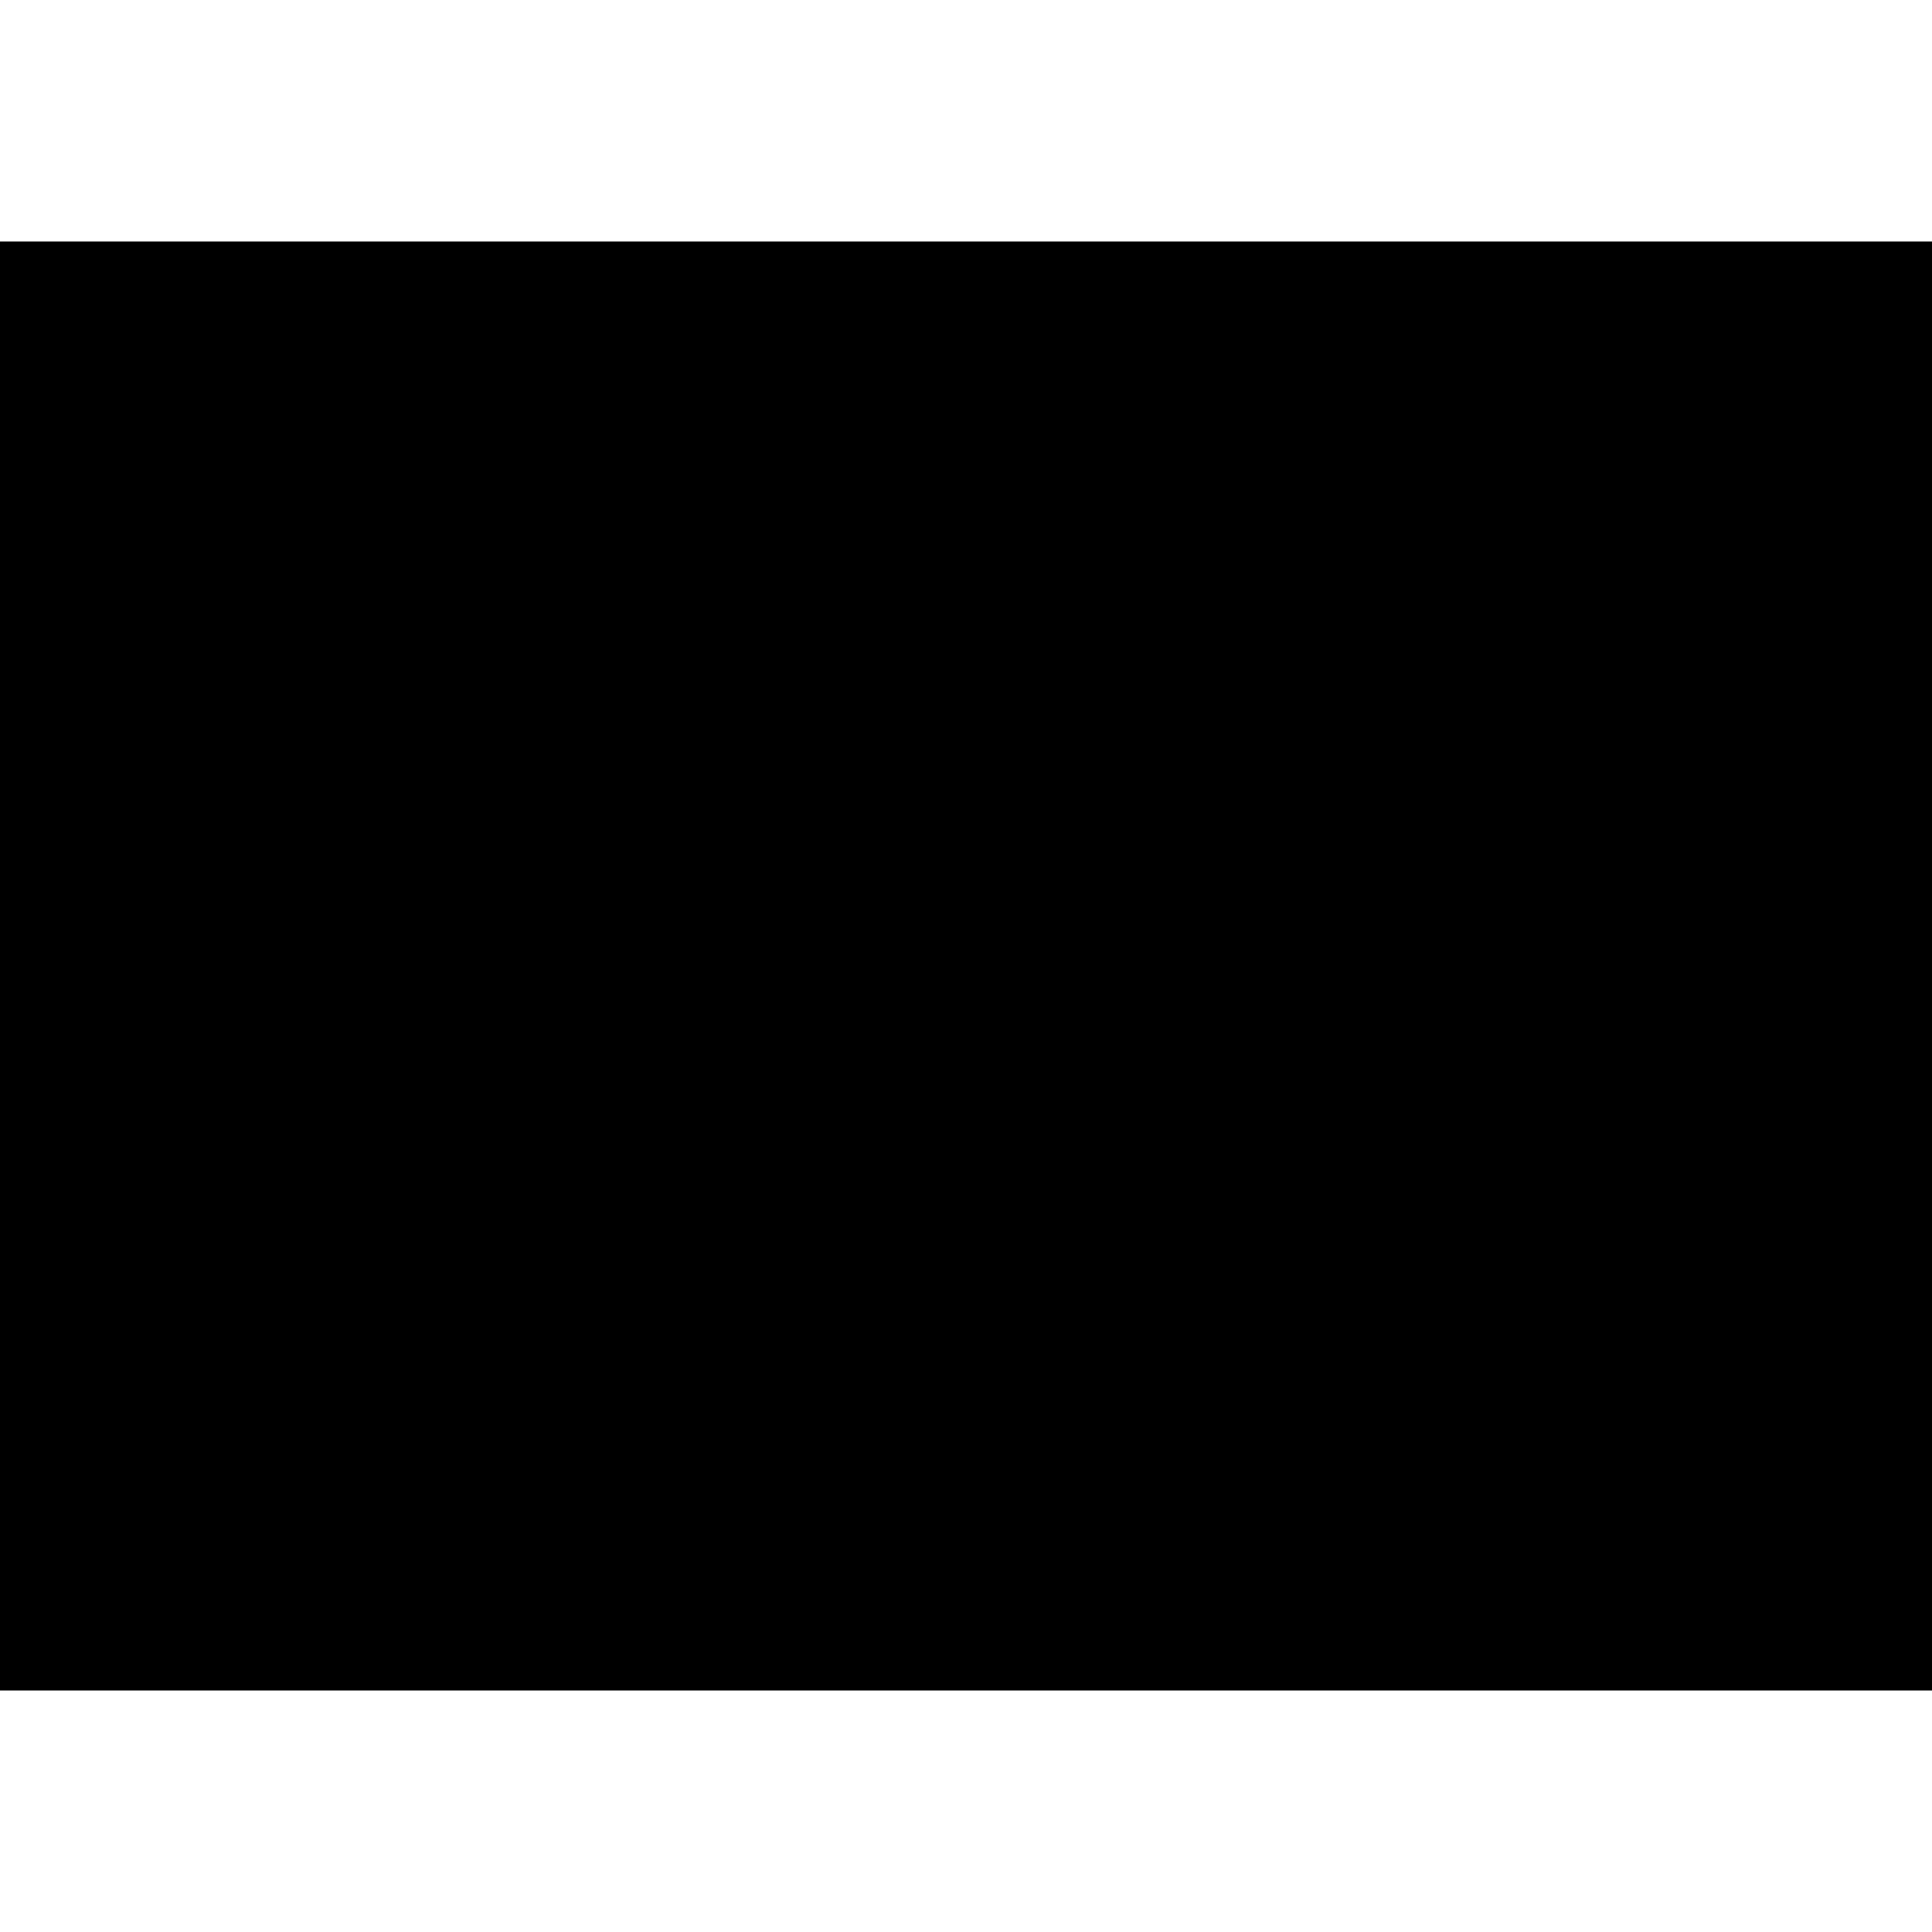
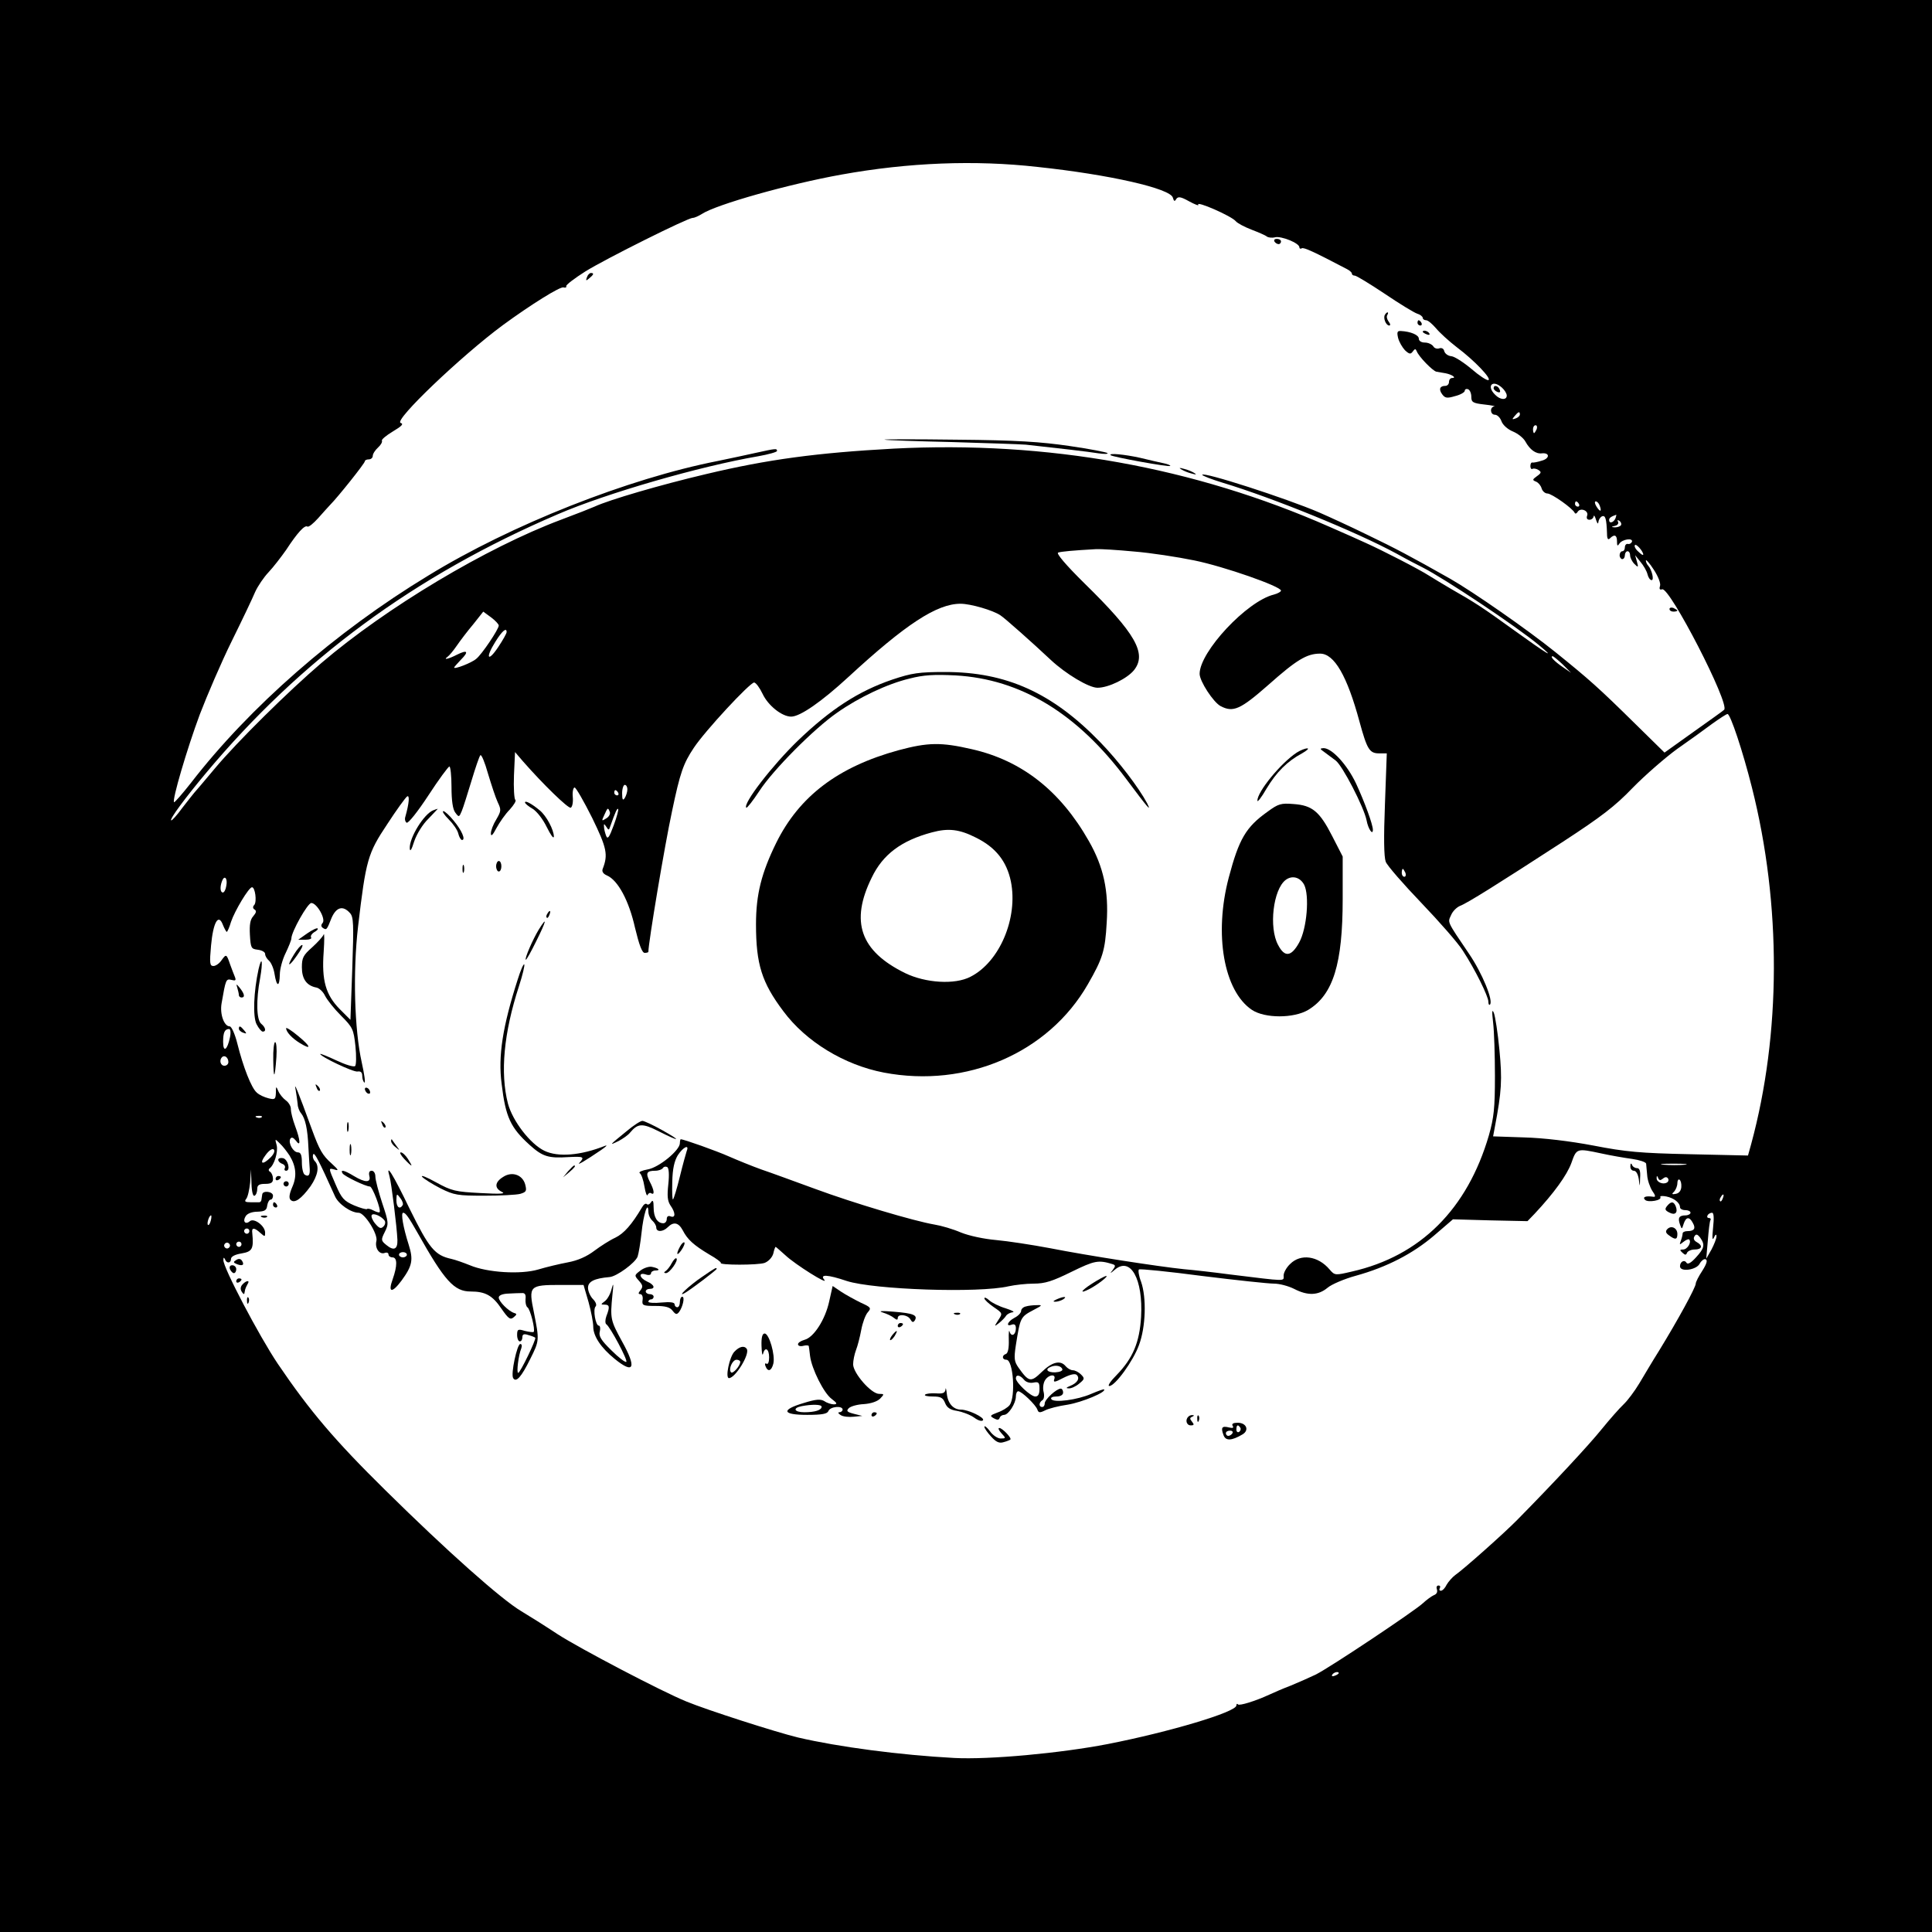
- <svg xmlns="http://www.w3.org/2000/svg" version="1.0" width="4032pt" height="4032pt" viewBox="0 0 4032 4032" preserveAspectRatio="xMidYMid meet">
-   <g transform="translate(0,4032) scale(0.1,-0.1)" fill="#000000" stroke="none">
-     <path d="M0 20160 l0 -15120 20160 0 20160 0 0 15120 0 15120 -20160 0 -20160 0 0 -15120z" />
+ <svg xmlns="http://www.w3.org/2000/svg" version="1.0" width="736pt" height="736pt" viewBox="0 0 736 736" preserveAspectRatio="xMidYMid meet">
+   <g transform="translate(0,736) scale(0.1,-0.1)" fill="#000000" stroke="none">
+     <path d="M0 3680 l0 -3680 3680 0 3680 0 0 3680 0 3680 -3680 0 -3680 0 0 -3680z m3953 3044 c273 -29 506 -82 515 -117 4 -14 7 -16 13 -5 7 10 17 9 49 -9 22 -12 38 -18 35 -13 -11 17 127 -43 143 -63 7 -8 34 -22 60 -32 26 -10 52 -21 58 -26 5 -4 20 -6 31 -3 23 6 93 -22 93 -38 0 -5 4 -7 9 -4 7 5 46 -13 172 -79 10 -5 19 -13 19 -17 0 -5 5 -8 11 -8 6 0 57 -31 114 -69 56 -38 112 -72 124 -76 11 -3 21 -11 21 -16 0 -5 6 -9 13 -9 7 0 23 -14 37 -30 14 -17 50 -50 80 -73 68 -51 134 -121 120 -125 -6 -2 -35 17 -65 43 -30 25 -64 47 -76 48 -12 1 -24 9 -27 19 -2 10 -10 14 -19 11 -8 -3 -19 0 -23 8 -5 7 -19 14 -32 14 -13 0 -23 6 -23 15 0 14 -31 27 -68 29 -14 1 -16 -4 -11 -26 4 -16 16 -36 26 -47 17 -16 22 -16 30 -5 8 11 11 11 15 1 8 -21 61 -75 75 -78 7 -1 23 -4 35 -6 25 -5 43 -18 25 -18 -7 0 -12 -7 -12 -15 0 -8 -6 -15 -14 -15 -21 0 -26 -13 -12 -32 11 -15 19 -16 49 -7 21 5 37 15 37 20 0 6 6 9 13 6 6 -2 12 -15 12 -28 0 -21 5 -25 50 -30 28 -3 44 -7 38 -7 -19 -3 -16 -32 2 -32 9 0 20 -11 25 -25 5 -14 24 -31 44 -39 19 -8 40 -25 47 -38 17 -31 40 -48 63 -45 31 3 30 -20 -1 -28 -15 -5 -31 -8 -35 -7 -5 1 -8 -5 -8 -14 0 -8 4 -13 8 -10 4 2 14 1 22 -4 13 -8 12 -12 -5 -24 -18 -13 -18 -15 -3 -21 9 -4 18 -15 21 -26 3 -10 13 -19 22 -19 16 0 97 -57 104 -74 2 -4 7 -3 11 4 11 18 44 4 36 -15 -3 -9 0 -15 9 -15 8 0 15 6 16 13 1 6 5 1 9 -13 5 -15 8 -18 9 -9 1 9 7 19 14 22 13 5 17 -9 19 -66 0 -20 4 -25 11 -18 17 17 27 13 27 -11 0 -18 2 -20 9 -9 11 17 53 23 48 7 -3 -6 -10 -10 -16 -8 -6 1 -11 -5 -11 -13 0 -8 -4 -15 -10 -15 -5 0 -10 -7 -10 -15 0 -8 5 -15 10 -15 6 0 10 7 10 15 0 8 5 15 10 15 6 0 10 -7 10 -16 0 -8 7 -23 16 -32 15 -15 16 -14 10 8 l-7 25 20 -25 c12 -14 24 -35 27 -47 3 -13 10 -23 16 -23 10 0 1 39 -13 55 -5 5 -9 14 -9 20 0 5 14 -10 30 -35 17 -26 27 -52 24 -62 -4 -12 -1 -16 8 -13 28 11 260 -439 236 -459 -1 -2 -53 -39 -115 -83 l-112 -80 -113 111 c-137 135 -174 168 -303 272 -104 84 -314 230 -400 279 -152 86 -211 117 -315 167 -63 31 -146 69 -185 86 -126 54 -445 157 -445 143 0 -3 35 -17 78 -30 192 -58 507 -186 662 -270 41 -23 86 -46 100 -53 83 -42 355 -223 442 -295 70 -58 32 -35 -94 56 -122 88 -148 105 -241 158 -27 16 -64 38 -83 50 -35 23 -181 98 -244 126 -19 9 -80 36 -135 60 -517 228 -1075 328 -1660 298 -293 -16 -480 -41 -715 -97 -174 -41 -369 -98 -425 -124 -11 -5 -69 -28 -128 -50 -283 -106 -665 -334 -913 -546 -124 -106 -320 -299 -406 -402 -40 -48 -75 -89 -78 -92 -3 -3 -23 -29 -45 -57 -21 -29 -41 -51 -43 -48 -6 5 54 86 131 178 363 435 796 754 1342 988 185 80 542 183 764 221 39 7 71 16 71 20 0 10 -3 10 -80 -7 -36 -8 -101 -22 -145 -31 -342 -67 -788 -243 -1104 -437 -353 -214 -680 -500 -904 -790 -33 -42 -62 -75 -64 -73 -8 8 49 202 98 334 28 73 82 199 122 280 40 81 80 165 89 187 10 22 33 56 51 75 18 19 48 58 67 85 43 66 71 96 81 89 5 -3 23 12 41 32 18 21 39 43 46 51 28 28 132 158 132 166 0 4 7 7 15 7 8 0 15 6 15 13 0 8 9 22 20 32 11 10 17 21 15 26 -3 4 16 20 41 35 35 21 43 29 30 33 -26 10 231 255 389 372 108 79 220 149 232 144 7 -2 12 0 10 5 -1 5 32 30 73 56 79 49 390 204 409 204 7 0 22 7 35 15 55 36 331 114 532 150 255 46 508 56 747 29z m1769 -841 c10 -9 18 -22 18 -30 0 -18 -25 -17 -44 3 -35 34 -10 60 26 27z m68 -102 c0 -5 -7 -12 -16 -15 -14 -5 -15 -4 -4 9 14 17 20 19 20 6z m64 -56 c-4 -8 -8 -15 -10 -15 -2 0 -4 7 -4 15 0 8 4 15 10 15 5 0 7 -7 4 -15z m161 -285 c3 -5 1 -10 -4 -10 -6 0 -11 5 -11 10 0 6 2 10 4 10 3 0 8 -4 11 -10z m79 -6 c9 -24 2 -26 -12 -4 -7 11 -8 20 -3 20 5 0 12 -7 15 -16z m60 -49 c-7 -16 -24 -21 -24 -6 0 8 7 13 27 20 1 1 0 -6 -3 -14z m21 -26 c-4 -5 -14 -8 -23 -8 -15 1 -15 2 1 6 9 2 14 9 11 15 -4 7 -2 8 5 4 6 -4 9 -12 6 -17z m85 -111 c0 -5 -8 0 -18 10 -11 9 -17 21 -14 25 4 8 31 -22 32 -35z m-1940 11 c63 -5 167 -21 230 -34 113 -23 330 -99 330 -115 0 -4 -12 -11 -27 -15 -103 -25 -283 -218 -283 -302 0 -28 52 -108 80 -123 48 -25 75 -13 182 81 107 95 146 119 197 119 54 0 103 -85 150 -259 29 -106 38 -121 75 -121 l29 0 -7 -193 c-5 -127 -4 -201 3 -220 6 -15 67 -85 136 -157 68 -71 140 -153 158 -182 47 -72 97 -174 97 -194 0 -10 3 -14 6 -11 14 14 -30 121 -80 194 -86 127 -81 118 -68 147 6 15 22 30 34 35 27 10 142 82 393 245 144 94 197 134 265 205 47 48 123 114 168 147 46 32 107 76 135 97 28 20 54 37 58 37 11 0 58 -141 93 -280 113 -447 111 -939 -3 -1359 l-12 -43 -222 5 c-188 4 -244 9 -367 33 -90 17 -190 29 -264 31 l-118 4 6 32 c27 141 29 184 18 298 -6 64 -16 127 -21 140 -7 17 -8 6 -3 -36 4 -33 7 -125 7 -205 0 -121 -4 -158 -23 -225 -82 -281 -261 -460 -522 -519 -64 -15 -65 -15 -85 8 -44 52 -110 61 -150 21 -14 -13 -25 -33 -25 -44 0 -23 16 -23 -205 4 -60 8 -139 17 -175 20 -97 10 -368 52 -510 80 -69 13 -161 27 -205 31 -46 4 -103 16 -135 29 -30 13 -75 26 -100 30 -77 13 -309 82 -455 136 -77 28 -169 62 -205 74 -36 13 -90 35 -122 49 -47 21 -173 66 -185 66 -1 0 -3 -7 -3 -15 0 -27 -80 -93 -123 -100 -22 -4 -35 -10 -30 -14 6 -3 14 -26 18 -51 4 -25 10 -39 12 -32 3 6 9 10 14 6 14 -8 11 13 -6 45 -16 32 -12 41 21 41 13 0 26 5 29 10 4 6 11 7 17 4 6 -4 8 -28 4 -65 -5 -46 -3 -64 8 -81 20 -28 20 -49 1 -42 -9 4 -15 0 -15 -10 0 -9 -6 -16 -13 -16 -23 0 -37 23 -37 60 0 25 -3 31 -10 20 -5 -8 -12 -11 -16 -7 -4 4 -12 -1 -18 -12 -39 -66 -69 -100 -102 -116 -20 -9 -56 -32 -80 -50 -29 -22 -63 -37 -101 -44 -32 -6 -82 -18 -112 -27 -67 -20 -195 -12 -261 16 -25 10 -56 21 -70 24 -64 14 -85 40 -159 190 -65 135 -93 179 -77 124 7 -24 28 -192 30 -242 1 -36 -14 -42 -42 -19 -21 17 -21 20 -6 50 15 30 15 36 -10 110 -14 43 -26 88 -26 101 0 12 -6 22 -14 22 -9 0 -12 -7 -9 -20 7 -26 -16 -26 -59 0 -36 22 -53 26 -43 10 7 -11 88 -50 104 -50 10 0 44 -90 37 -98 -2 -2 -13 1 -24 7 -11 6 -22 8 -24 5 -3 -2 -25 4 -49 14 -39 17 -48 27 -71 81 -27 62 -27 62 -5 56 19 -6 17 -2 -9 22 -36 32 -47 52 -76 131 -55 151 -69 184 -62 152 3 -19 7 -44 8 -56 0 -11 6 -27 13 -35 16 -20 25 -59 28 -132 2 -34 4 -70 5 -81 1 -23 -5 -30 -19 -21 -6 3 -11 24 -11 46 0 28 -4 39 -15 39 -18 0 -38 36 -29 52 5 7 11 5 21 -7 19 -27 18 0 -3 56 -9 24 -16 53 -16 63 1 11 -8 26 -19 34 -11 8 -24 24 -29 36 -8 19 -9 19 -9 -7 -1 -25 -4 -27 -28 -21 -16 4 -36 13 -45 22 -20 17 -51 95 -74 187 -9 36 -22 65 -29 65 -21 0 -38 46 -31 87 16 93 17 95 38 90 15 -4 18 -2 13 11 -4 9 -12 31 -18 47 -14 41 -15 42 -33 17 -8 -12 -22 -22 -31 -22 -14 0 -15 11 -9 78 8 88 28 124 45 79 6 -15 13 -27 15 -27 2 0 10 17 16 38 14 42 68 132 80 132 12 0 19 -54 9 -67 -7 -7 -6 -14 1 -18 8 -5 6 -12 -5 -25 -12 -13 -15 -33 -13 -71 3 -51 5 -54 30 -57 16 -2 28 -9 28 -16 0 -8 7 -19 15 -26 8 -7 18 -30 21 -51 8 -50 19 -50 20 -1 0 20 10 57 22 81 12 25 22 50 22 56 0 25 62 135 76 135 21 0 56 -61 43 -76 -7 -8 -6 -14 1 -19 14 -9 15 -8 33 38 18 41 43 49 70 19 14 -15 15 -41 9 -212 l-7 -195 -41 41 c-53 54 -69 109 -61 217 3 45 3 75 0 67 -3 -8 -23 -30 -44 -49 -34 -30 -39 -40 -39 -76 0 -44 18 -70 55 -77 11 -2 26 -16 33 -31 8 -16 35 -50 61 -76 45 -45 48 -52 55 -116 4 -38 3 -72 -1 -76 -5 -5 -37 5 -71 21 -34 16 -62 27 -62 25 0 -10 126 -70 142 -67 12 2 18 -3 18 -17 0 -11 4 -22 8 -25 5 -3 0 32 -10 77 -28 126 -34 344 -14 517 30 255 37 279 111 390 35 54 70 102 76 106 10 6 8 -25 -7 -78 -3 -9 0 -19 5 -22 6 -4 43 43 83 104 39 60 76 110 80 110 4 0 8 -35 8 -78 0 -52 5 -85 14 -97 14 -19 15 -19 25 5 6 14 22 66 37 115 15 50 30 94 34 98 4 4 17 -27 29 -70 13 -43 29 -92 37 -109 14 -29 13 -34 -5 -65 -12 -19 -21 -43 -21 -54 0 -13 7 -7 21 20 12 22 34 54 51 71 16 18 26 34 21 37 -4 3 -7 45 -5 94 l4 88 30 -35 c77 -88 172 -180 182 -177 6 2 10 20 8 41 -2 20 2 36 7 36 5 0 35 -52 67 -116 56 -115 61 -140 40 -194 -4 -10 2 -19 16 -25 42 -18 84 -96 107 -199 16 -66 27 -96 37 -96 8 0 14 2 14 4 0 35 62 405 90 535 31 148 43 182 83 242 43 65 214 249 230 249 7 -1 21 -20 32 -43 21 -45 74 -87 109 -87 34 0 116 57 218 151 218 201 337 279 427 279 39 0 124 -25 152 -44 16 -10 124 -106 192 -170 58 -54 145 -106 178 -106 42 0 113 35 139 67 50 63 6 140 -188 330 -73 72 -109 115 -101 118 13 4 55 8 144 13 17 1 82 -3 145 -9z m-2420 -282 c0 -14 -65 -111 -86 -127 -17 -15 -84 -41 -84 -33 0 2 12 15 26 30 31 31 25 39 -15 19 -31 -16 -55 -22 -36 -8 6 4 22 23 35 42 13 19 41 56 63 82 l38 48 30 -22 c16 -12 29 -26 29 -31z m30 -25 c0 -5 -14 -30 -32 -57 -40 -60 -50 -42 -11 20 26 42 43 56 43 37z m4023 -123 l32 -32 -32 22 c-32 22 -50 41 -38 41 3 0 20 -14 38 -31z m-3563 -476 c0 -10 -5 -25 -10 -33 -7 -11 -10 -7 -10 18 0 17 5 32 10 32 6 0 10 -8 10 -17z m-35 -13 c3 -5 1 -10 -4 -10 -6 0 -11 5 -11 10 0 6 2 10 4 10 3 0 8 -4 11 -10z m-32 -73 c3 -7 -3 -19 -14 -25 -17 -11 -18 -10 -7 13 13 29 14 30 21 12z m15 -51 c-17 -46 -23 -55 -29 -40 -4 11 -8 26 -8 34 -1 13 0 13 9 0 8 -13 10 -13 14 0 21 59 27 72 31 68 2 -2 -5 -30 -17 -62z m3016 -181 c3 -8 1 -15 -4 -15 -6 0 -10 7 -10 15 0 8 2 15 4 15 2 0 6 -7 10 -15z m-4492 -50 c-2 -14 -8 -25 -13 -25 -10 0 -12 21 -3 44 9 24 22 10 16 -19z m14 -577 c-10 -49 -26 -59 -26 -17 0 36 6 49 23 49 5 0 7 -14 3 -32z m-6 -94 c0 -8 -7 -14 -15 -14 -15 0 -21 21 -9 33 10 9 24 -2 24 -19z m127 -210 c-3 -3 -12 -4 -19 -1 -8 3 -5 6 6 6 11 1 17 -2 13 -5z m106 -146 c25 -41 29 -79 10 -121 -11 -26 -13 -41 -6 -48 15 -15 41 4 76 52 28 41 35 77 16 96 -6 6 -9 17 -6 25 4 11 21 -21 83 -159 13 -30 61 -63 90 -63 23 0 74 -81 68 -107 -7 -27 11 -54 32 -46 8 3 14 0 14 -6 0 -6 7 -11 15 -11 19 0 19 -32 1 -83 -19 -52 -3 -55 34 -5 41 56 45 79 27 136 -21 66 -31 122 -21 122 9 0 21 -17 55 -77 103 -183 139 -223 202 -223 56 0 83 -15 117 -65 27 -39 34 -44 47 -33 12 10 13 13 2 16 -22 7 -59 44 -59 59 0 8 13 14 35 15 19 1 43 2 53 2 12 1 16 -6 14 -23 -1 -14 2 -27 7 -31 11 -6 31 -86 24 -94 -2 -2 -18 0 -34 4 -26 8 -29 6 -29 -16 0 -13 5 -24 10 -24 6 0 10 7 10 16 0 11 6 14 23 8 12 -3 24 -8 26 -10 5 -5 -57 -134 -65 -134 -7 0 1 67 12 94 3 9 2 16 -4 16 -12 0 -37 -115 -27 -130 11 -18 31 4 65 73 35 70 35 71 14 177 -21 102 -18 105 103 105 l86 0 19 -65 c10 -36 18 -78 18 -94 0 -36 29 -80 82 -123 74 -60 84 -34 27 68 -43 79 -45 85 -36 176 5 43 4 49 -3 23 -4 -18 -16 -40 -26 -47 -16 -12 -16 -13 -1 -13 19 0 21 -8 7 -44 -5 -14 -5 -28 0 -31 14 -9 82 -136 76 -143 -4 -3 -29 16 -57 44 -39 38 -49 54 -44 72 3 12 1 22 -4 22 -12 0 -23 62 -12 73 5 5 1 17 -10 28 -10 10 -19 30 -19 43 0 24 24 36 82 41 27 2 98 54 107 78 4 12 11 53 15 91 7 69 25 125 26 80 0 -12 7 -27 15 -34 8 -7 15 -19 15 -26 0 -18 25 -18 44 1 22 22 41 18 57 -12 18 -35 41 -56 101 -92 27 -15 46 -30 44 -32 -9 -9 143 -9 167 0 15 6 29 21 33 36 3 14 7 25 9 25 1 0 18 -15 37 -32 37 -35 168 -117 148 -93 -18 21 12 20 86 -5 103 -33 502 -47 617 -20 23 5 66 10 95 10 43 0 71 9 144 45 88 43 102 46 157 29 11 -4 11 -7 0 -22 -12 -15 -11 -15 8 1 60 51 108 -36 100 -180 -6 -97 -31 -157 -93 -221 -23 -23 -36 -42 -28 -42 22 0 91 95 113 156 26 69 29 181 8 241 -9 23 -12 45 -8 47 4 3 113 -8 242 -25 129 -16 251 -29 272 -29 21 0 55 -9 77 -20 52 -27 92 -25 127 4 15 13 64 34 108 46 119 33 217 84 298 153 l72 62 142 -4 142 -3 27 28 c74 79 123 147 140 193 20 57 20 57 114 37 36 -8 89 -17 118 -21 28 -4 52 -12 53 -18 1 -7 2 -27 4 -44 1 -18 10 -44 19 -59 13 -18 14 -25 4 -23 -29 4 -42 -1 -31 -12 11 -11 66 -2 58 11 -2 4 8 5 23 2 29 -6 52 -24 52 -41 0 -6 9 -11 20 -11 11 0 20 -4 20 -10 0 -5 -9 -10 -19 -10 -25 0 -30 -10 -21 -35 7 -19 7 -19 14 3 9 27 22 28 35 3 12 -21 5 -31 -21 -31 -10 0 -18 -4 -18 -9 0 -5 -3 -18 -7 -28 -6 -16 -5 -16 10 -4 10 8 20 12 22 9 10 -10 -7 -38 -23 -38 -13 0 -14 -2 -3 -12 11 -10 14 -10 18 0 3 6 16 12 29 12 28 0 32 15 8 28 -11 6 -14 14 -9 22 6 10 11 9 22 -5 19 -27 16 -40 -16 -75 -18 -20 -31 -28 -36 -21 -8 14 -25 5 -25 -13 0 -23 63 -14 75 10 6 11 16 19 22 17 9 -3 5 -17 -12 -44 -14 -21 -25 -43 -25 -49 0 -14 -67 -137 -140 -256 -24 -38 -57 -94 -75 -124 -18 -30 -45 -66 -60 -80 -15 -14 -52 -56 -83 -94 -48 -60 -186 -208 -322 -346 -49 -50 -203 -187 -236 -210 -11 -8 -26 -25 -33 -37 -6 -13 -16 -23 -22 -23 -6 0 -7 5 -4 10 3 6 1 10 -5 10 -7 0 -9 -7 -6 -15 3 -10 -1 -18 -12 -22 -9 -4 -28 -18 -42 -31 -31 -29 -350 -242 -407 -271 -23 -11 -66 -30 -95 -42 -29 -11 -66 -27 -83 -35 -52 -24 -113 -43 -119 -37 -3 4 -6 2 -6 -4 0 -25 -255 -101 -490 -147 -181 -35 -452 -60 -585 -53 -206 11 -441 42 -595 78 -83 20 -345 104 -425 137 -96 39 -408 203 -490 256 -50 33 -112 72 -139 88 -76 45 -283 229 -517 460 -194 191 -289 303 -411 483 -70 104 -209 368 -207 395 0 10 2 11 6 3 6 -17 23 -16 23 1 0 9 15 17 40 21 41 7 47 17 41 78 -3 21 7 22 31 0 17 -15 18 -15 18 1 0 26 -42 57 -58 44 -17 -15 -29 -1 -16 19 6 10 24 17 45 17 27 1 35 5 37 24 2 12 8 22 13 22 5 0 9 7 9 15 0 16 -39 21 -41 5 -1 -5 -2 -14 -3 -20 0 -5 -4 -10 -8 -10 -5 0 -20 0 -34 0 -20 0 -24 3 -16 13 6 7 12 35 15 62 l3 50 2 -53 c1 -33 6 -51 12 -47 6 3 10 15 10 26 0 14 7 19 30 19 23 0 30 5 30 19 0 11 -5 23 -11 27 -6 3 -7 9 -2 13 18 13 33 63 27 88 -7 26 -7 26 12 7 11 -10 27 -31 37 -46z m-72 -7 c-31 -31 -45 -25 -19 9 13 18 26 26 31 21 5 -5 1 -17 -12 -30z m1585 24 c-3 -9 -15 -52 -26 -97 -11 -45 -23 -84 -26 -87 -3 -3 -4 27 -3 66 1 51 8 80 21 102 21 32 45 43 34 16z m3802 -52 c-21 -2 -57 -2 -80 0 -24 2 -7 4 37 4 44 0 63 -2 43 -4z m-83 -53 c8 7 15 7 19 1 4 -5 2 -13 -4 -16 -15 -9 -40 2 -39 17 0 10 2 10 6 0 4 -9 8 -10 18 -2z m70 -32 c-1 -14 -9 -24 -21 -26 -15 -3 -17 -1 -6 9 6 7 12 21 12 32 0 10 4 16 8 13 5 -3 8 -15 7 -28z m-4871 -69 c-11 -18 -24 -8 -24 19 1 26 1 26 15 8 8 -10 12 -23 9 -27z m5029 26 c-3 -9 -8 -14 -10 -11 -3 3 -2 9 2 15 9 16 15 13 8 -4z m-5097 -86 c3 -6 1 -16 -6 -22 -9 -9 -16 -6 -31 12 -10 12 -16 27 -13 32 6 10 39 -5 50 -22z m5060 -26 c-4 -39 -3 -51 3 -38 6 13 10 15 10 5 0 -8 -9 -31 -19 -50 l-20 -35 6 69 c3 38 7 73 10 78 3 4 0 8 -6 8 -6 0 -8 5 -5 10 3 6 11 10 17 10 7 0 8 -20 4 -57z m-5723 27 c-3 -12 -8 -19 -11 -16 -5 6 5 36 12 36 2 0 2 -9 -1 -20z m147 -40 c0 -5 -4 -10 -10 -10 -5 0 -10 5 -10 10 0 6 5 10 10 10 6 0 10 -4 10 -10z m-76 -61 c-3 -5 -10 -7 -15 -3 -5 3 -7 10 -3 15 3 5 10 7 15 3 5 -3 7 -10 3 -15z m46 11 c0 -5 -4 -10 -10 -10 -5 0 -10 5 -10 10 0 6 5 10 10 10 6 0 10 -4 10 -10z m630 -40 c0 -5 -7 -10 -15 -10 -8 0 -15 5 -15 10 0 6 7 10 15 10 8 0 15 -4 15 -10z m3550 -1594 c0 -2 -7 -7 -16 -10 -8 -3 -12 -2 -9 4 6 10 25 14 25 6z" />
+     <path d="M4855 6440 c3 -5 10 -10 16 -10 5 0 9 5 9 10 0 6 -7 10 -16 10 -8 0 -12 -4 -9 -10z" />
+     <path d="M2236 6304 c-5 -14 -4 -15 9 -4 17 14 19 20 6 20 -5 0 -12 -7 -15 -16z" />
+     <path d="M5276 6161 c-8 -12 4 -41 16 -41 6 0 5 6 -2 15 -6 8 -9 19 -5 25 3 5 4 10 1 10 -3 0 -7 -4 -10 -9z" />
+     <path d="M5400 6130 c0 -5 5 -10 11 -10 5 0 7 5 4 10 -3 6 -8 10 -11 10 -2 0 -4 -4 -4 -10z" />
+     <path d="M5420 6096 c0 -2 7 -7 16 -10 8 -3 12 -2 9 4 -6 10 -25 14 -25 6z" />
+     <path d="M3370 5685 c8 -2 123 -6 255 -9 132 -4 259 -8 283 -10 111 -12 241 -27 277 -33 22 -3 37 -3 34 1 -3 3 -68 16 -145 27 -110 16 -200 22 -429 24 -159 2 -283 2 -275 0z" />
+     <path d="M4231 5626 c7 -7 222 -46 227 -41 2 2 -9 7 -24 10 -16 3 -57 13 -91 21 -59 13 -121 19 -112 10z" />
+     <path d="M4500 5572 c8 -5 26 -13 40 -16 17 -5 20 -4 10 2 -8 5 -26 13 -40 16 -17 5 -20 4 -10 -2z" />
+     <path d="M6360 5040 c0 -6 7 -10 15 -10 8 0 15 2 15 4 0 2 -7 6 -15 10 -8 3 -15 1 -15 -4z" />
+     <path d="M5690 5881 c0 -5 7 -11 14 -14 10 -4 13 -1 9 9 -6 15 -23 19 -23 5z" />
+     <path d="M3399 4771 c-129 -44 -235 -113 -360 -233 -97 -94 -210 -240 -196 -255 3 -2 25 26 50 64 52 80 208 237 296 298 84 59 192 110 276 130 54 14 94 16 175 12 249 -14 464 -145 650 -394 83 -111 98 -129 80 -93 -32 60 -109 161 -179 233 -182 188 -358 267 -590 267 -101 0 -127 -4 -202 -29z" />
+     <path d="M3423 4502 c-230 -63 -378 -175 -466 -353 -56 -114 -77 -196 -77 -310 0 -152 22 -222 104 -331 86 -116 232 -205 383 -234 315 -60 627 75 777 336 57 99 66 128 72 235 8 121 -12 213 -68 311 -109 192 -256 307 -446 350 -117 27 -167 26 -279 -4z m295 -333 c75 -37 117 -90 133 -167 28 -139 -43 -307 -154 -363 -59 -31 -171 -24 -249 14 -171 84 -210 196 -127 364 42 88 113 141 229 172 63 17 105 12 168 -20z" />
+     <path d="M4940 4493 c-61 -40 -150 -149 -150 -183 0 -8 16 13 35 46 38 63 79 104 135 134 19 11 28 19 20 19 -8 0 -26 -7 -40 -16z" />
+     <path d="M5045 4495 c11 -8 30 -22 43 -32 26 -19 108 -178 118 -228 6 -33 24 -59 24 -36 0 20 -32 107 -64 176 -34 72 -92 135 -124 135 -15 -1 -14 -3 3 -15z" />
+     <path d="M2000 4303 c0 -4 13 -15 29 -24 16 -10 39 -39 54 -70 15 -30 26 -46 27 -36 0 25 -28 79 -54 100 -30 25 -56 39 -56 30z" />
+     <path d="M4829 4268 c-83 -59 -109 -104 -148 -251 -57 -216 -19 -432 88 -504 49 -33 160 -33 215 0 95 58 131 175 131 423 l0 161 -40 78 c-48 94 -76 117 -147 122 -48 4 -58 1 -99 -29z m139 -278 c21 -41 11 -167 -19 -221 -30 -54 -55 -57 -80 -9 -36 66 -19 212 29 248 24 18 54 11 70 -18z" />
+     <path d="M1650 4273 c-35 -14 -91 -104 -89 -145 1 -15 7 -5 17 27 10 29 33 66 55 87 20 21 36 38 35 37 -2 0 -10 -3 -18 -6z" />
+     <path d="M1709 4239 c17 -17 34 -41 37 -55 3 -13 10 -24 14 -24 15 0 -1 37 -32 74 -16 20 -34 36 -39 36 -6 0 3 -14 20 -31z" />
+     <path d="M1890 4060 c0 -11 5 -20 10 -20 6 0 10 9 10 20 0 11 -4 20 -10 20 -5 0 -10 -9 -10 -20z" />
+     <path d="M1762 4050 c0 -14 2 -19 5 -12 2 6 2 18 0 25 -3 6 -5 1 -5 -13z" />
+     <path d="M2085 3879 c-4 -6 -5 -12 -2 -15 2 -3 7 2 10 11 7 17 1 20 -8 4z" />
+     <path d="M2052 3818 c-23 -38 -54 -110 -49 -114 2 -2 20 30 40 71 39 78 43 98 9 43z" />
+     <path d="M1170 3804 l-34 -24 27 0 c16 0 26 4 22 9 -3 6 3 14 12 20 10 5 16 12 13 14 -3 3 -21 -6 -40 -19z" />
+     <path d="M1120 3724 c-30 -48 -21 -51 12 -3 15 21 24 39 19 39 -5 0 -19 -16 -31 -36z" />
+     <path d="M985 3668 c-19 -87 -22 -180 -8 -209 8 -16 19 -29 24 -29 14 0 11 16 -6 30 -18 15 -20 90 -4 174 11 62 7 89 -6 34z" />
+     <path d="M1972 3628 c-57 -178 -75 -291 -61 -397 15 -127 34 -167 107 -233 49 -44 71 -51 147 -46 58 3 63 1 43 -21 -14 -14 22 7 82 48 19 13 26 20 15 16 -93 -37 -179 -44 -231 -19 -54 26 -121 113 -139 180 -30 117 -16 269 42 447 14 43 23 81 20 83 -3 3 -14 -23 -25 -58z" />
+     <path d="M904 3597 c3 -10 6 -23 6 -28 0 -5 5 -9 10 -9 14 0 12 13 -6 36 -14 17 -15 17 -10 1z" />
+     <path d="M910 3441 c0 -5 7 -12 16 -15 14 -5 15 -4 4 9 -14 17 -20 19 -20 6z" />
+     <path d="M1090 3443 c0 -14 22 -38 53 -57 46 -28 41 -12 -8 28 -25 21 -45 33 -45 29z" />
+     <path d="M1041 3323 c1 -78 6 -74 12 10 2 31 0 57 -5 57 -4 0 -8 -30 -7 -67z" />
+     <path d="M1206 3217 c3 -10 9 -15 12 -12 3 3 0 11 -7 18 -10 9 -11 8 -5 -6z" />
+     <path d="M1390 3211 c0 -5 5 -13 10 -16 6 -3 10 -2 10 4 0 5 -4 13 -10 16 -5 3 -10 2 -10 -4z" />
+     <path d="M1322 3065 c0 -16 2 -22 5 -12 2 9 2 23 0 30 -3 6 -5 -1 -5 -18z" />
+     <path d="M1456 3077 c3 -10 9 -15 12 -12 3 3 0 11 -7 18 -10 9 -11 8 -5 -6z" />
+     <path d="M2385 3049 c-65 -53 -66 -54 -29 -36 17 9 37 23 44 32 30 36 47 37 110 5 81 -41 89 -38 12 5 -34 19 -68 35 -75 35 -7 0 -35 -18 -62 -41z" />
+     <path d="M1490 3013 c0 -6 8 -17 18 -24 16 -13 16 -13 2 6 -8 11 -16 22 -17 24 -2 2 -3 0 -3 -6z" />
+     <path d="M1332 2980 c0 -19 2 -27 5 -17 2 9 2 25 0 35 -3 9 -5 1 -5 -18z" />
+     <path d="M1540 2945 c13 -14 25 -25 27 -25 2 0 -4 11 -13 25 -9 14 -21 25 -27 25 -6 0 0 -11 13 -25z" />
+     <path d="M2164 2898 l-19 -23 23 19 c21 18 27 26 19 26 -2 0 -12 -10 -23 -22z" />
+     <path d="M1608 2877 c7 -8 39 -28 70 -44 52 -26 66 -28 167 -28 61 0 122 3 137 7 23 7 25 11 19 35 -10 38 -51 52 -85 29 -32 -20 -33 -43 -3 -57 15 -7 -9 -8 -82 -4 -96 5 -110 8 -170 41 -36 20 -59 29 -53 21z" />
+     <path d="M1060 2942 c0 -6 7 -13 16 -16 8 -3 12 -10 9 -16 -3 -5 -1 -10 5 -10 18 0 7 44 -12 48 -10 2 -18 -1 -18 -6z" />
+     <path d="M6211 2918 c-1 -10 5 -18 13 -18 9 0 16 -13 19 -32 4 -32 4 -32 5 5 2 26 -2 37 -12 37 -8 0 -17 6 -19 13 -3 7 -6 5 -6 -5z" />
+     <path d="M1050 2869 c0 -5 5 -7 10 -4 6 3 10 8 10 11 0 2 -4 4 -10 4 -5 0 -10 -5 -10 -11z" />
+     <path d="M1080 2850 c0 -5 5 -10 10 -10 6 0 10 5 10 10 0 6 -4 10 -10 10 -5 0 -10 -4 -10 -10z" />
+     <path d="M1040 2770 c0 -5 5 -10 11 -10 5 0 7 5 4 10 -3 6 -8 10 -11 10 -2 0 -4 -4 -4 -10z" />
+     <path d="M6351 2766 c-10 -12 -8 -17 8 -25 22 -12 34 -1 25 23 -8 20 -18 20 -33 2z" />
+     <path d="M998 2723 c7 -3 16 -2 19 1 4 3 -2 6 -13 5 -11 0 -14 -3 -6 -6z" />
+     <path d="M6352 2678 c-8 -8 -7 -15 6 -24 24 -18 32 -17 32 5 0 23 -23 34 -38 19z" />
+     <path d="M2591 2612 c-17 -31 -13 -40 5 -14 9 13 14 26 11 29 -3 2 -10 -4 -16 -15z" />
+     <path d="M900 2560 c-12 -7 -12 -10 3 -16 21 -8 29 -3 19 13 -5 8 -13 9 -22 3z" />
+     <path d="M2559 2548 c-6 -12 -17 -26 -23 -30 -8 -5 -7 -8 1 -8 14 0 48 48 40 56 -3 3 -11 -5 -18 -18z" />
+     <path d="M876 2525 c4 -8 10 -15 15 -15 5 0 9 7 9 15 0 8 -7 15 -15 15 -9 0 -12 -6 -9 -15z" />
+     <path d="M2440 2520 c-24 -18 -24 -19 -6 -39 15 -17 16 -23 6 -36 -9 -11 -9 -15 -1 -15 7 0 11 -10 9 -22 -3 -21 1 -23 49 -23 39 0 55 -5 65 -18 12 -15 16 -16 25 -5 14 19 23 58 12 58 -5 0 -9 -9 -9 -20 0 -11 -4 -20 -10 -20 -5 0 -10 5 -10 11 0 8 -17 10 -50 7 -27 -3 -50 -1 -50 3 0 5 5 9 10 9 6 0 10 5 10 10 0 6 -7 10 -15 10 -8 0 -15 5 -15 10 0 6 7 10 15 10 23 0 18 16 -10 28 -30 14 -34 36 -5 27 11 -4 20 -2 20 4 0 6 8 11 17 11 21 0 12 9 -14 14 -10 2 -30 -4 -43 -14z" />
+     <path d="M2675 2496 c-48 -32 -101 -82 -65 -61 24 14 120 87 120 91 0 7 -4 5 -55 -30z" />
+     <path d="M4160 2470 c-45 -29 -49 -41 -7 -19 30 16 72 49 61 48 -5 0 -29 -13 -54 -29z" />
+     <path d="M900 2479 c0 -5 5 -7 10 -4 6 3 10 8 10 11 0 2 -4 4 -10 4 -5 0 -10 -5 -10 -11z" />
+     <path d="M923 2466 c-7 -8 -8 -18 -2 -27 5 -8 9 -11 10 -6 1 4 2 10 3 15 1 4 5 13 9 20 11 16 -5 15 -20 -2z" />
+     <path d="M3159 2403 c-15 -70 -59 -138 -94 -147 -14 -4 -25 -11 -25 -17 0 -6 9 -9 20 -6 11 3 21 2 21 -1 1 -4 3 -21 5 -38 6 -48 52 -141 82 -163 21 -16 23 -20 9 -21 -9 0 -26 5 -36 12 -15 9 -32 8 -80 -7 -87 -26 -81 -45 14 -45 58 0 77 4 81 15 7 17 54 21 54 5 0 -5 -6 -10 -12 -10 -7 0 -5 -5 5 -11 9 -6 32 -8 50 -6 l32 3 -32 8 c-27 7 -30 11 -19 22 8 7 33 14 57 15 27 2 51 10 62 21 16 17 16 18 -4 18 -30 0 -98 78 -99 112 0 15 5 39 11 55 6 15 15 50 20 77 5 27 16 57 25 67 14 16 12 19 -28 37 -24 12 -57 30 -75 42 l-31 21 -13 -58z m-29 -402 c0 -13 -26 -21 -66 -21 -38 0 -46 16 -11 23 41 8 77 7 77 -2z" />
+     <path d="M941 2404 c0 -11 3 -14 6 -6 3 7 2 16 -1 19 -3 4 -6 -2 -5 -13z" />
+     <path d="M3750 2414 c0 -5 16 -20 35 -33 35 -24 35 -24 18 -50 -16 -25 -16 -26 3 -11 10 8 23 21 27 28 4 6 16 12 25 13 9 1 -3 7 -27 15 -24 7 -52 21 -62 30 -11 10 -19 13 -19 8z" />
+     <path d="M4025 2410 c-13 -6 -15 -9 -5 -9 8 0 22 4 30 9 18 12 2 12 -25 0z" />
+     <path d="M3908 2383 c-10 -2 -18 -10 -18 -17 0 -7 -11 -19 -25 -26 -27 -14 -35 -36 -10 -26 10 3 15 -1 15 -14 0 -25 -17 -35 -24 -13 -2 10 -4 -4 -3 -31 1 -31 -3 -51 -11 -54 -16 -5 -15 -22 2 -22 26 0 36 -141 12 -173 -7 -9 -28 -22 -46 -28 -29 -11 -30 -13 -14 -22 13 -7 19 -7 22 1 2 7 10 12 17 12 17 0 45 44 45 70 0 11 4 20 9 20 13 0 67 -52 73 -70 4 -12 9 -13 29 -3 13 7 52 17 87 22 54 9 148 48 138 58 -1 2 -23 -6 -49 -17 -52 -23 -143 -35 -152 -20 -4 6 5 10 19 10 16 0 26 6 26 15 0 8 -4 15 -9 15 -16 0 -61 -41 -61 -56 0 -8 -4 -14 -10 -14 -13 0 -13 17 1 26 6 3 8 17 5 30 -4 14 -2 33 4 44 13 24 45 28 36 5 -4 -12 3 -11 35 6 28 14 45 17 51 11 13 -13 2 -31 -26 -42 -15 -6 -16 -9 -5 -9 9 -1 27 7 40 18 21 17 22 20 7 35 -9 9 -23 16 -31 16 -8 0 -20 7 -27 15 -20 25 -52 17 -92 -22 -41 -40 -49 -38 -88 17 -16 23 -18 34 -10 86 17 106 17 107 68 134 33 17 34 19 12 18 -14 0 -33 -2 -42 -5z m139 -239 c2 -6 -9 -11 -27 -12 -30 -1 -41 12 -17 21 18 8 40 4 44 -9z m-146 -40 c7 -9 22 -14 36 -11 20 4 23 0 23 -24 0 -20 -5 -29 -16 -29 -18 0 -74 53 -74 69 0 16 16 13 31 -5z" />
+     <path d="M3363 2360 c16 -5 35 -14 43 -21 10 -8 14 -8 14 0 0 17 38 13 48 -5 7 -12 11 -13 17 -4 12 20 -6 27 -80 33 -47 4 -61 3 -42 -3z" />
+     <path d="M3638 2353 c7 -3 16 -2 19 1 4 3 -2 6 -13 5 -11 0 -14 -3 -6 -6z" />
+     <path d="M3420 2309 c0 -5 5 -7 10 -4 6 3 10 8 10 11 0 2 -4 4 -10 4 -5 0 -10 -5 -10 -11z" />
+     <path d="M3400 2275 c-7 -9 -11 -17 -9 -20 3 -2 10 5 17 15 14 24 10 26 -8 5z" />
+     <path d="M2901 2233 c1 -27 3 -40 6 -30 7 28 23 19 23 -14 0 -17 -4 -28 -10 -24 -6 3 -7 -1 -4 -9 9 -24 23 -19 30 9 8 32 -16 115 -33 115 -9 0 -13 -15 -12 -47z" />
+     <path d="M2798 2211 c-19 -19 -36 -101 -21 -101 24 0 80 91 68 111 -9 14 -28 10 -47 -10z m22 -39 c0 -15 -28 -47 -35 -40 -11 11 5 48 21 48 8 0 14 -4 14 -8z" />
+     <path d="M3602 2067 c-2 -14 -10 -17 -37 -15 -19 1 -37 -1 -41 -5 -4 -4 9 -7 30 -7 30 0 38 -5 46 -24 7 -18 19 -27 47 -31 21 -4 50 -15 65 -26 15 -11 29 -15 33 -9 6 10 -56 40 -84 40 -29 0 -50 23 -54 60 -2 19 -5 27 -5 17z" />
+     <path d="M3320 1969 c0 -5 5 -7 10 -4 6 3 10 8 10 11 0 2 -4 4 -10 4 -5 0 -10 -5 -10 -11z" />
+     <path d="M4527 1963 c-13 -12 -7 -33 9 -33 13 0 14 3 5 14 -9 11 -9 15 1 19 7 3 8 6 2 6 -6 1 -14 -2 -17 -6z" />
+     <path d="M4561 1954 c0 -11 3 -14 6 -6 3 7 2 16 -1 19 -3 4 -6 -2 -5 -13z" />
+     <path d="M4696 1928 c5 -8 0 -9 -14 -6 -27 7 -32 0 -21 -29 8 -23 31 -22 73 3 26 16 14 44 -19 44 -17 0 -24 -4 -19 -12z m29 -7 c3 -5 1 -12 -5 -16 -5 -3 -10 1 -10 9 0 18 6 21 15 7z m-30 -21 c-3 -5 -10 -10 -16 -10 -5 0 -9 5 -9 10 0 6 7 10 16 10 8 0 12 -4 9 -10z" />
+     <path d="M3750 1925 c0 -6 12 -23 26 -38 19 -21 31 -26 47 -21 12 3 24 8 26 10 6 6 -31 44 -42 44 -6 0 -2 -9 8 -20 18 -19 17 -20 -3 -20 -11 0 -30 12 -41 28 -11 15 -21 22 -21 17z" />
  </g>
</svg>
